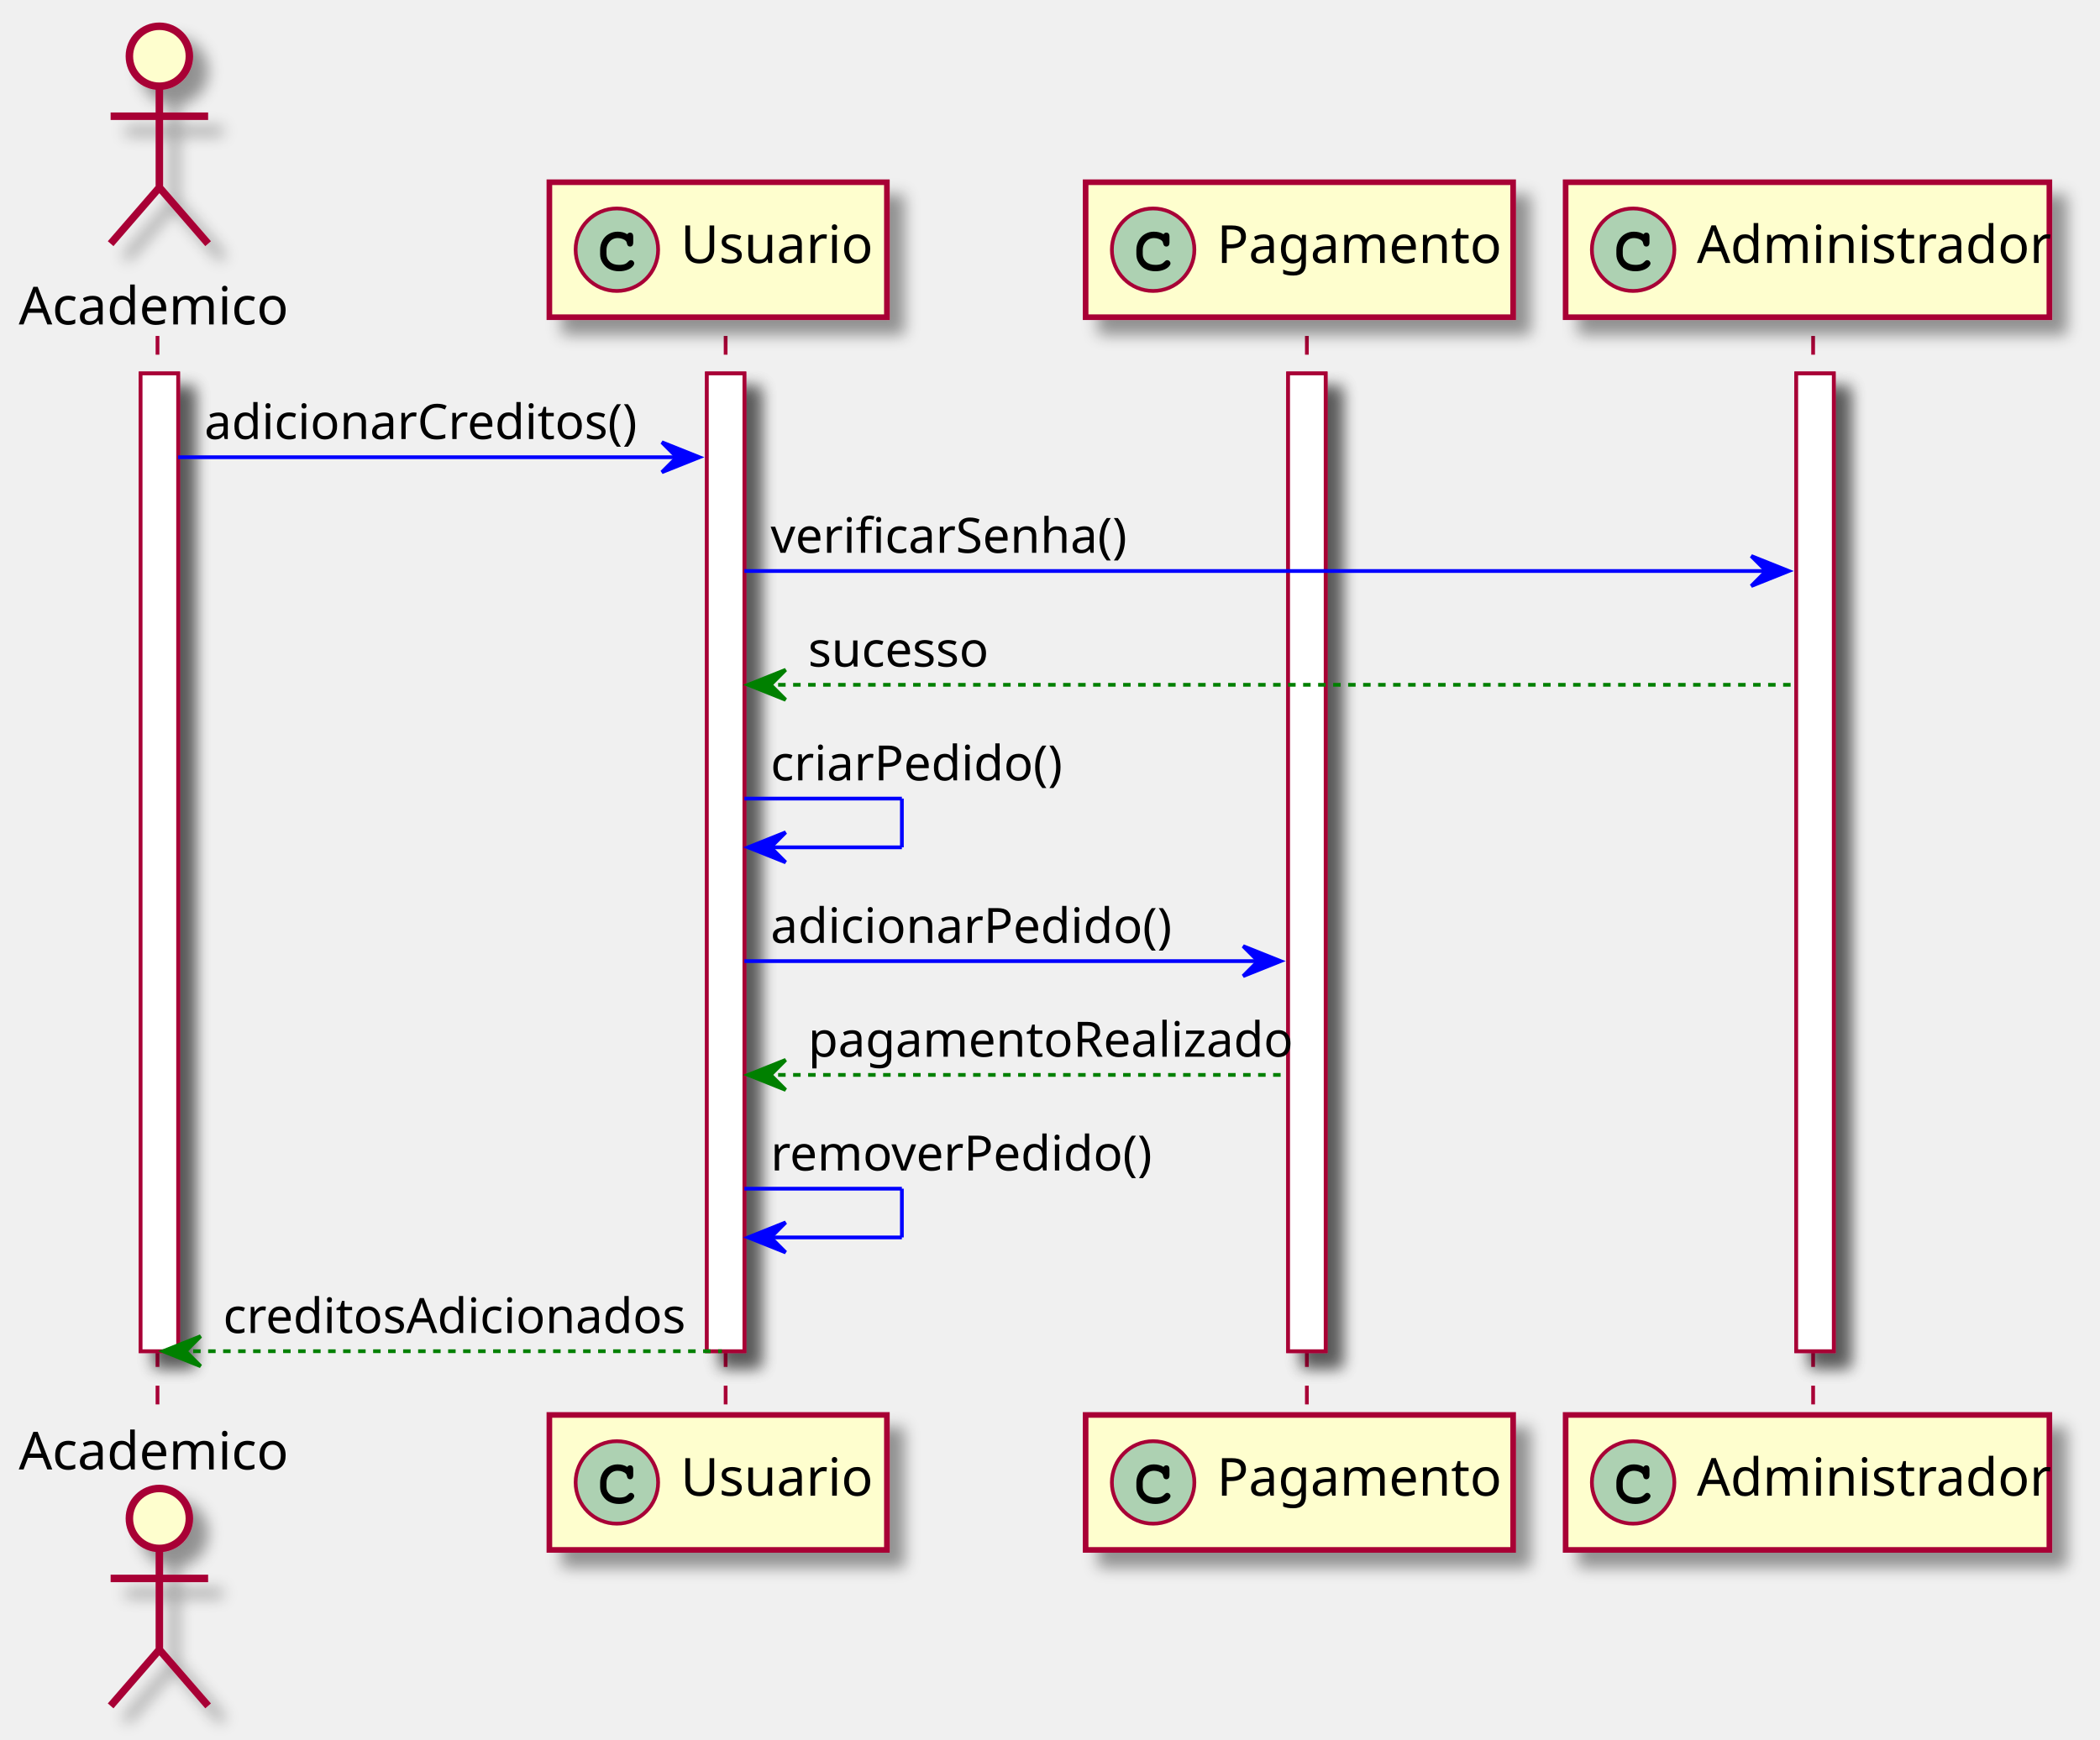
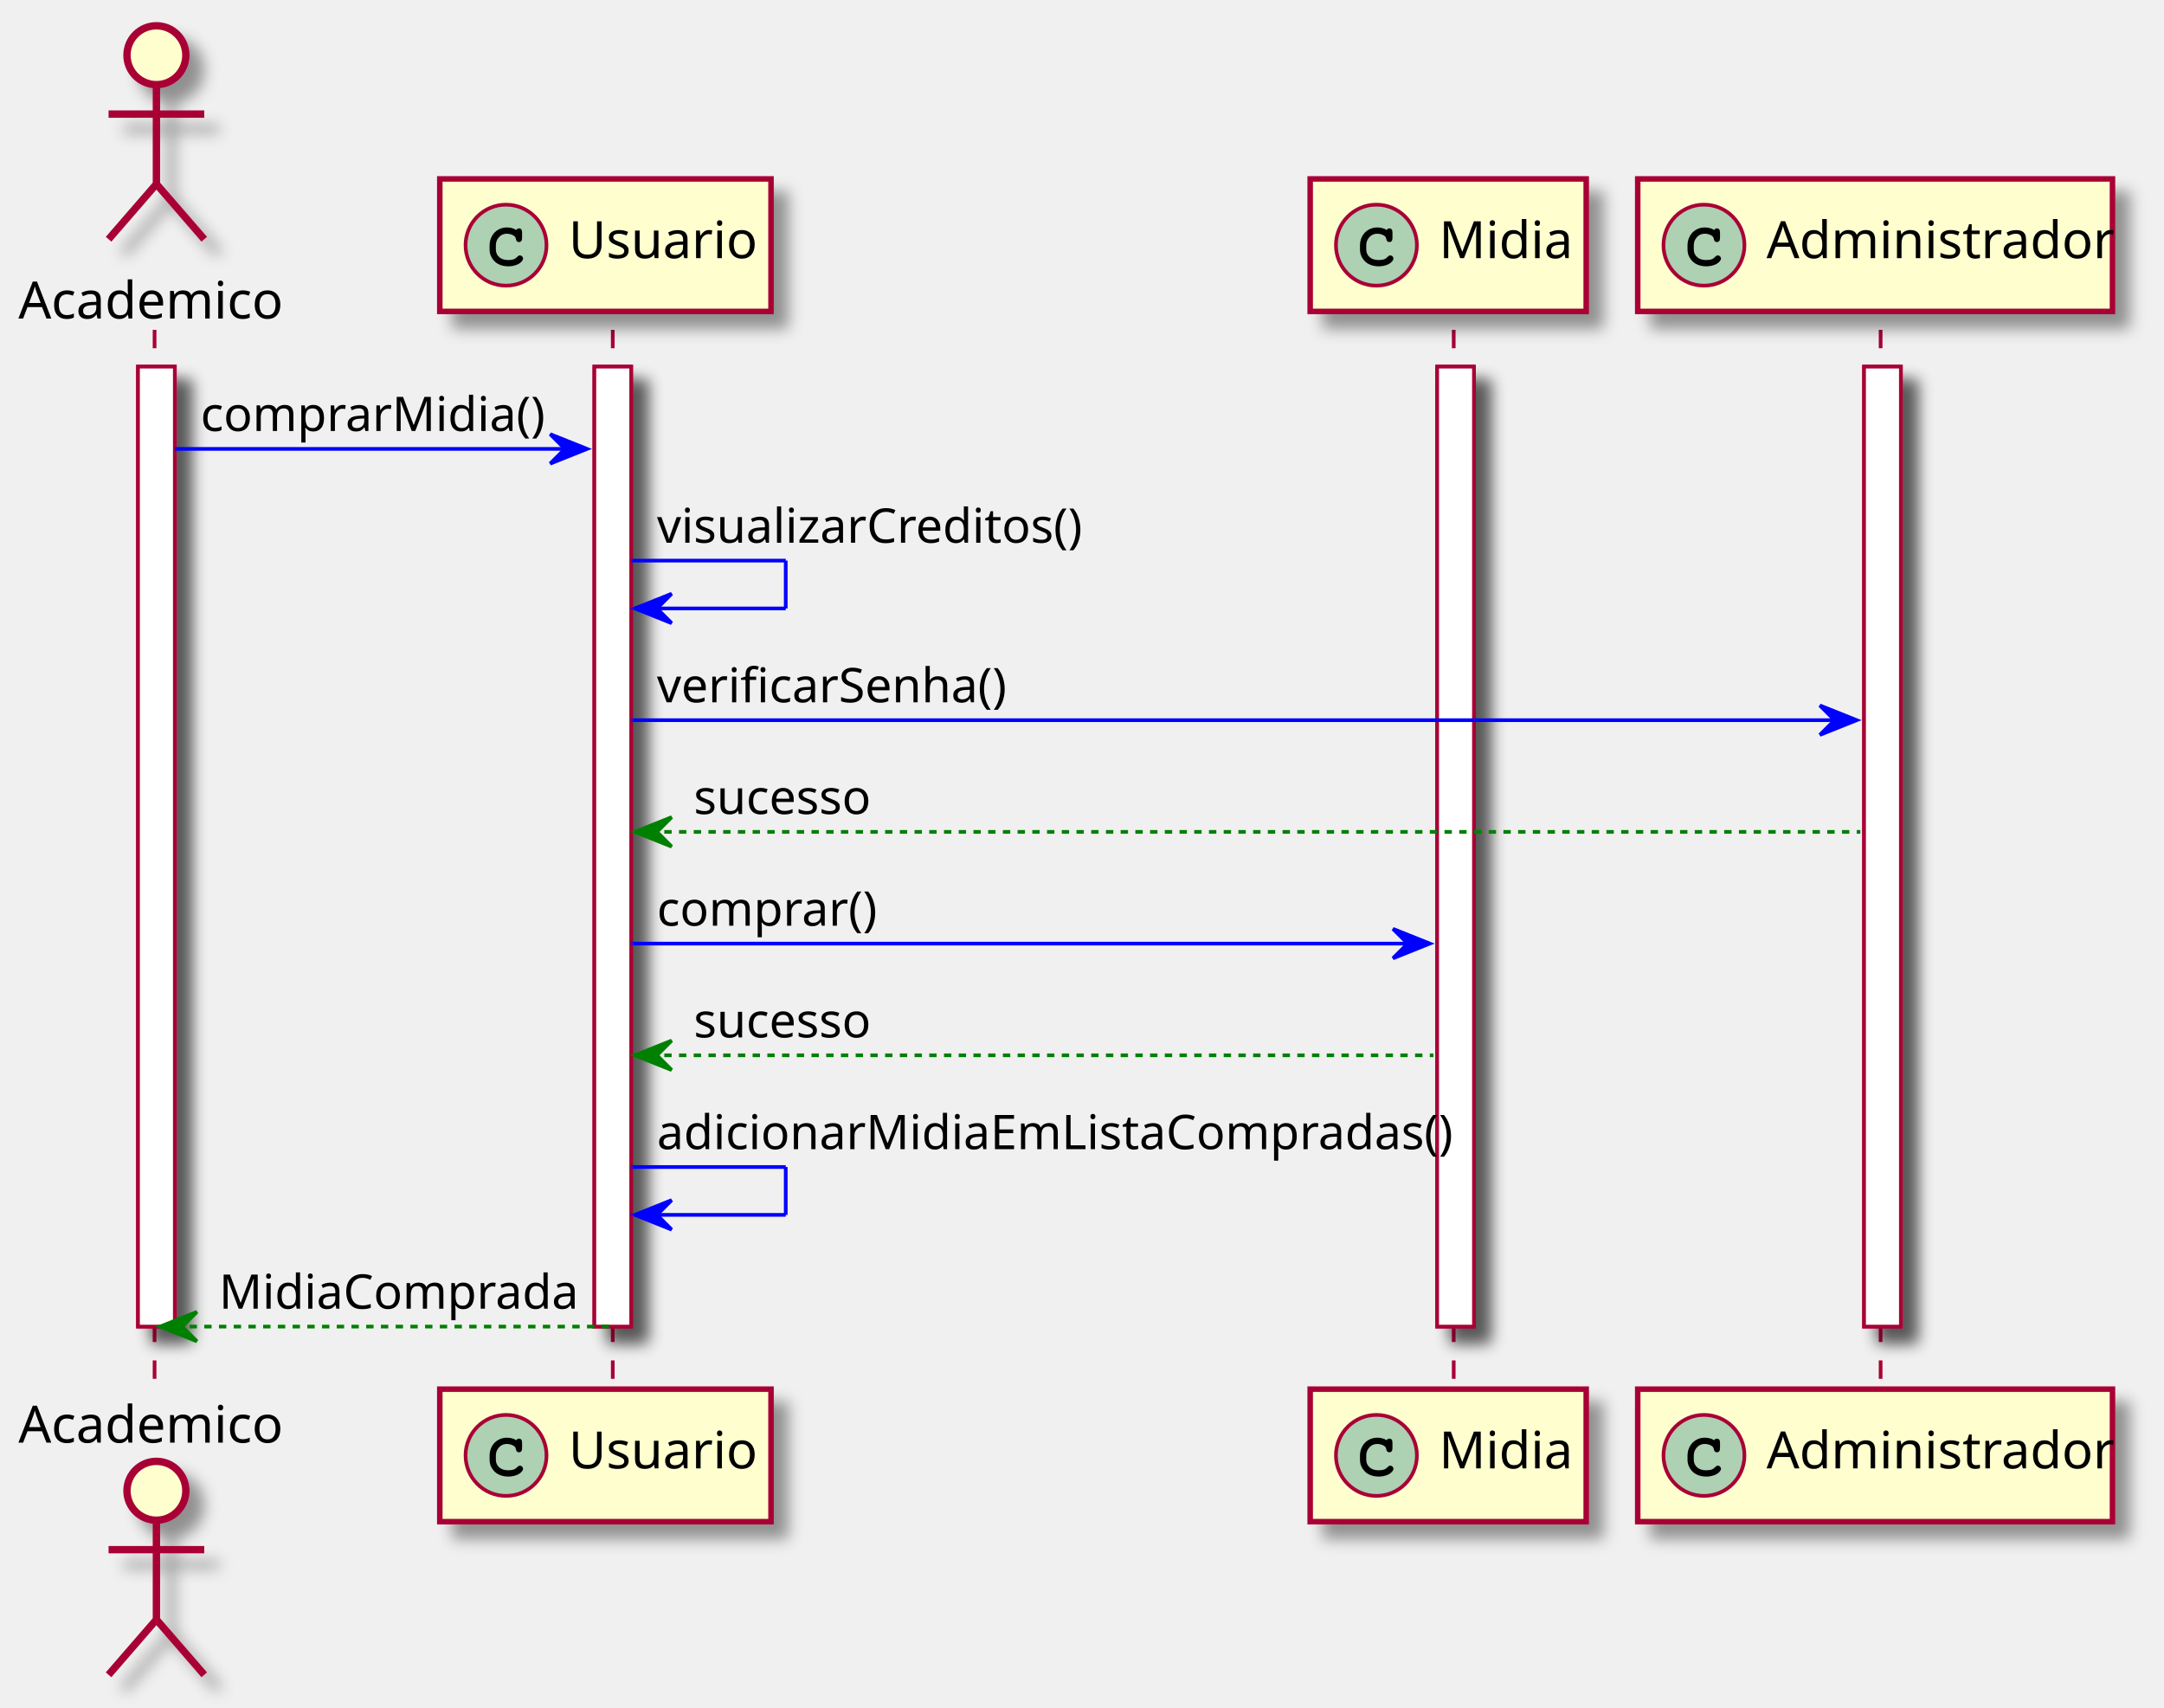
- <svg xmlns="http://www.w3.org/2000/svg" contentScriptType="application/ecmascript" contentStyleType="text/css" height="464px" preserveAspectRatio="none" style="width:560px;height:464px;" version="1.1" viewBox="0 0 560 464" width="560px" zoomAndPan="magnify">
+ <svg xmlns="http://www.w3.org/2000/svg" contentScriptType="application/ecmascript" contentStyleType="text/css" height="464px" preserveAspectRatio="none" style="width:588px;height:464px;background:#FFFFFF;" version="1.1" viewBox="0 0 588 464" width="588px" zoomAndPan="magnify">
  <defs>
-     <filter height="300%" id="f17tp9c75vj109" width="300%" x="-1" y="-1">
+     <filter height="300%" id="fkynkh4njx7as" width="300%" x="-1" y="-1">
      <feGaussianBlur result="blurOut" stdDeviation="2.0" />
      <feColorMatrix in="blurOut" result="blurOut2" type="matrix" values="0 0 0 0 0 0 0 0 0 0 0 0 0 0 0 0 0 0 .4 0" />
      <feOffset dx="4.0" dy="4.0" in="blurOut2" result="blurOut3" />
      <feBlend in="SourceGraphic" in2="blurOut3" mode="normal" />
    </filter>
  </defs>
  <g>
-     <rect fill="#FFFFFF" filter="url(#f17tp9c75vj109)" height="260.812" style="stroke:#A80036;stroke-width:1.0;" width="10" x="37.5" y="99.609" />
-     <rect fill="#FFFFFF" filter="url(#f17tp9c75vj109)" height="260.812" style="stroke:#A80036;stroke-width:1.0;" width="10" x="188.5" y="99.609" />
-     <rect fill="#FFFFFF" filter="url(#f17tp9c75vj109)" height="260.812" style="stroke:#A80036;stroke-width:1.0;" width="10" x="343.5" y="99.609" />
-     <rect fill="#FFFFFF" filter="url(#f17tp9c75vj109)" height="260.812" style="stroke:#A80036;stroke-width:1.0;" width="10" x="479" y="99.609" />
+     <rect fill="#FFFFFF" filter="url(#fkynkh4njx7as)" height="260.812" style="stroke:#A80036;stroke-width:1.0;" width="10" x="37.5" y="99.609" />
+     <rect fill="#FFFFFF" filter="url(#fkynkh4njx7as)" height="260.812" style="stroke:#A80036;stroke-width:1.0;" width="10" x="161.5" y="99.609" />
+     <rect fill="#FFFFFF" filter="url(#fkynkh4njx7as)" height="260.812" style="stroke:#A80036;stroke-width:1.0;" width="10" x="390.5" y="99.609" />
+     <rect fill="#FFFFFF" filter="url(#fkynkh4njx7as)" height="260.812" style="stroke:#A80036;stroke-width:1.0;" width="10" x="506.5" y="99.609" />
    <line style="stroke:#A80036;stroke-width:1.0;stroke-dasharray:5.0,5.0;" x1="42" x2="42" y1="89.609" y2="378.422" />
-     <line style="stroke:#A80036;stroke-width:1.0;stroke-dasharray:5.0,5.0;" x1="193.5" x2="193.5" y1="89.609" y2="378.422" />
-     <line style="stroke:#A80036;stroke-width:1.0;stroke-dasharray:5.0,5.0;" x1="348.5" x2="348.5" y1="89.609" y2="378.422" />
-     <line style="stroke:#A80036;stroke-width:1.0;stroke-dasharray:5.0,5.0;" x1="483.5" x2="483.5" y1="89.609" y2="378.422" />
+     <line style="stroke:#A80036;stroke-width:1.0;stroke-dasharray:5.0,5.0;" x1="166.5" x2="166.5" y1="89.609" y2="378.422" />
+     <line style="stroke:#A80036;stroke-width:1.0;stroke-dasharray:5.0,5.0;" x1="395" x2="395" y1="89.609" y2="378.422" />
+     <line style="stroke:#A80036;stroke-width:1.0;stroke-dasharray:5.0,5.0;" x1="511" x2="511" y1="89.609" y2="378.422" />
    <text fill="#000000" font-family="sans-serif" font-size="14" lengthAdjust="spacing" textLength="69" x="5" y="86.533">Academico</text>
-     <ellipse cx="42.5" cy="15" fill="#FEFECE" filter="url(#f17tp9c75vj109)" rx="8" ry="8" style="stroke:#A80036;stroke-width:2.0;" />
-     <path d="M42.5,23 L42.5,50 M29.5,31 L55.5,31 M42.5,50 L29.5,65 M42.5,50 L55.5,65 " fill="none" filter="url(#f17tp9c75vj109)" style="stroke:#A80036;stroke-width:2.0;" />
+     <ellipse cx="42.5" cy="15" fill="#FEFECE" filter="url(#fkynkh4njx7as)" rx="8" ry="8" style="stroke:#A80036;stroke-width:2.0;" />
+     <path d="M42.5,23 L42.5,50 M29.5,31 L55.5,31 M42.5,50 L29.5,65 M42.5,50 L55.5,65 " fill="none" filter="url(#fkynkh4njx7as)" style="stroke:#A80036;stroke-width:2.0;" />
    <text fill="#000000" font-family="sans-serif" font-size="14" lengthAdjust="spacing" textLength="69" x="5" y="391.955">Academico</text>
-     <ellipse cx="42.5" cy="405.031" fill="#FEFECE" filter="url(#f17tp9c75vj109)" rx="8" ry="8" style="stroke:#A80036;stroke-width:2.0;" />
-     <path d="M42.5,413.031 L42.5,440.031 M29.5,421.031 L55.5,421.031 M42.5,440.031 L29.5,455.031 M42.5,440.031 L55.5,455.031 " fill="none" filter="url(#f17tp9c75vj109)" style="stroke:#A80036;stroke-width:2.0;" />
-     <rect fill="#FEFECE" filter="url(#f17tp9c75vj109)" height="36" style="stroke:#A80036;stroke-width:1.5;" width="90" x="146.5" y="48.609" />
-     <ellipse cx="164.5" cy="66.609" fill="#ADD1B2" rx="11" ry="11" style="stroke:#A80036;stroke-width:1.0;" />
-     <path d="M167.266,62.484 Q167.422,62.266 167.609,62.156 Q167.797,62.047 168.016,62.047 Q168.391,62.047 168.625,62.305 Q168.859,62.562 168.859,63.172 L168.859,64.625 Q168.859,65.234 168.625,65.5 Q168.391,65.766 168.016,65.766 Q167.672,65.766 167.469,65.562 Q167.266,65.375 167.156,64.859 Q167.109,64.5 166.922,64.312 Q166.594,63.938 165.984,63.719 Q165.375,63.5 164.75,63.5 Q163.984,63.5 163.352,63.828 Q162.719,64.156 162.227,64.906 Q161.734,65.656 161.734,66.688 L161.734,67.781 Q161.734,69.016 162.625,69.836 Q163.516,70.656 165.109,70.656 Q166.047,70.656 166.703,70.406 Q167.094,70.25 167.516,69.812 Q167.781,69.547 167.93,69.469 Q168.078,69.391 168.281,69.391 Q168.609,69.391 168.867,69.648 Q169.125,69.906 169.125,70.25 Q169.125,70.594 168.781,71 Q168.281,71.578 167.484,71.906 Q166.406,72.359 165.109,72.359 Q163.594,72.359 162.391,71.734 Q161.406,71.234 160.719,70.164 Q160.031,69.094 160.031,67.812 L160.031,66.656 Q160.031,65.328 160.648,64.18 Q161.266,63.031 162.359,62.414 Q163.453,61.797 164.688,61.797 Q165.422,61.797 166.07,61.961 Q166.719,62.125 167.266,62.484 Z " fill="#000000" />
-     <text fill="#000000" font-family="sans-serif" font-size="14" lengthAdjust="spacing" textLength="48" x="181.5" y="70.143">Usuario</text>
-     <rect fill="#FEFECE" filter="url(#f17tp9c75vj109)" height="36" style="stroke:#A80036;stroke-width:1.5;" width="90" x="146.5" y="377.422" />
-     <ellipse cx="164.5" cy="395.422" fill="#ADD1B2" rx="11" ry="11" style="stroke:#A80036;stroke-width:1.0;" />
-     <path d="M167.266,391.297 Q167.422,391.078 167.609,390.969 Q167.797,390.859 168.016,390.859 Q168.391,390.859 168.625,391.117 Q168.859,391.375 168.859,391.984 L168.859,393.438 Q168.859,394.047 168.625,394.312 Q168.391,394.578 168.016,394.578 Q167.672,394.578 167.469,394.375 Q167.266,394.188 167.156,393.672 Q167.109,393.312 166.922,393.125 Q166.594,392.75 165.984,392.531 Q165.375,392.312 164.75,392.312 Q163.984,392.312 163.352,392.641 Q162.719,392.969 162.227,393.719 Q161.734,394.469 161.734,395.5 L161.734,396.594 Q161.734,397.828 162.625,398.648 Q163.516,399.469 165.109,399.469 Q166.047,399.469 166.703,399.219 Q167.094,399.062 167.516,398.625 Q167.781,398.359 167.93,398.281 Q168.078,398.203 168.281,398.203 Q168.609,398.203 168.867,398.461 Q169.125,398.719 169.125,399.062 Q169.125,399.406 168.781,399.812 Q168.281,400.391 167.484,400.719 Q166.406,401.172 165.109,401.172 Q163.594,401.172 162.391,400.547 Q161.406,400.047 160.719,398.977 Q160.031,397.906 160.031,396.625 L160.031,395.469 Q160.031,394.141 160.648,392.992 Q161.266,391.844 162.359,391.227 Q163.453,390.609 164.688,390.609 Q165.422,390.609 166.07,390.773 Q166.719,390.938 167.266,391.297 Z " fill="#000000" />
-     <text fill="#000000" font-family="sans-serif" font-size="14" lengthAdjust="spacing" textLength="48" x="181.5" y="398.955">Usuario</text>
-     <rect fill="#FEFECE" filter="url(#f17tp9c75vj109)" height="36" style="stroke:#A80036;stroke-width:1.5;" width="114" x="289.5" y="48.609" />
-     <ellipse cx="307.5" cy="66.609" fill="#ADD1B2" rx="11" ry="11" style="stroke:#A80036;stroke-width:1.0;" />
-     <path d="M310.266,62.484 Q310.422,62.266 310.609,62.156 Q310.797,62.047 311.016,62.047 Q311.391,62.047 311.625,62.305 Q311.859,62.562 311.859,63.172 L311.859,64.625 Q311.859,65.234 311.625,65.5 Q311.391,65.766 311.016,65.766 Q310.672,65.766 310.469,65.562 Q310.266,65.375 310.156,64.859 Q310.109,64.5 309.922,64.312 Q309.594,63.938 308.984,63.719 Q308.375,63.5 307.75,63.5 Q306.984,63.5 306.352,63.828 Q305.719,64.156 305.227,64.906 Q304.734,65.656 304.734,66.688 L304.734,67.781 Q304.734,69.016 305.625,69.836 Q306.516,70.656 308.109,70.656 Q309.047,70.656 309.703,70.406 Q310.094,70.25 310.516,69.812 Q310.781,69.547 310.93,69.469 Q311.078,69.391 311.281,69.391 Q311.609,69.391 311.867,69.648 Q312.125,69.906 312.125,70.25 Q312.125,70.594 311.781,71 Q311.281,71.578 310.484,71.906 Q309.406,72.359 308.109,72.359 Q306.594,72.359 305.391,71.734 Q304.406,71.234 303.719,70.164 Q303.031,69.094 303.031,67.812 L303.031,66.656 Q303.031,65.328 303.648,64.18 Q304.266,63.031 305.359,62.414 Q306.453,61.797 307.688,61.797 Q308.422,61.797 309.07,61.961 Q309.719,62.125 310.266,62.484 Z " fill="#000000" />
-     <text fill="#000000" font-family="sans-serif" font-size="14" lengthAdjust="spacing" textLength="72" x="324.5" y="70.143">Pagamento</text>
-     <rect fill="#FEFECE" filter="url(#f17tp9c75vj109)" height="36" style="stroke:#A80036;stroke-width:1.5;" width="114" x="289.5" y="377.422" />
-     <ellipse cx="307.5" cy="395.422" fill="#ADD1B2" rx="11" ry="11" style="stroke:#A80036;stroke-width:1.0;" />
-     <path d="M310.266,391.297 Q310.422,391.078 310.609,390.969 Q310.797,390.859 311.016,390.859 Q311.391,390.859 311.625,391.117 Q311.859,391.375 311.859,391.984 L311.859,393.438 Q311.859,394.047 311.625,394.312 Q311.391,394.578 311.016,394.578 Q310.672,394.578 310.469,394.375 Q310.266,394.188 310.156,393.672 Q310.109,393.312 309.922,393.125 Q309.594,392.75 308.984,392.531 Q308.375,392.312 307.75,392.312 Q306.984,392.312 306.352,392.641 Q305.719,392.969 305.227,393.719 Q304.734,394.469 304.734,395.5 L304.734,396.594 Q304.734,397.828 305.625,398.648 Q306.516,399.469 308.109,399.469 Q309.047,399.469 309.703,399.219 Q310.094,399.062 310.516,398.625 Q310.781,398.359 310.93,398.281 Q311.078,398.203 311.281,398.203 Q311.609,398.203 311.867,398.461 Q312.125,398.719 312.125,399.062 Q312.125,399.406 311.781,399.812 Q311.281,400.391 310.484,400.719 Q309.406,401.172 308.109,401.172 Q306.594,401.172 305.391,400.547 Q304.406,400.047 303.719,398.977 Q303.031,397.906 303.031,396.625 L303.031,395.469 Q303.031,394.141 303.648,392.992 Q304.266,391.844 305.359,391.227 Q306.453,390.609 307.688,390.609 Q308.422,390.609 309.07,390.773 Q309.719,390.938 310.266,391.297 Z " fill="#000000" />
-     <text fill="#000000" font-family="sans-serif" font-size="14" lengthAdjust="spacing" textLength="72" x="324.5" y="398.955">Pagamento</text>
-     <rect fill="#FEFECE" filter="url(#f17tp9c75vj109)" height="36" style="stroke:#A80036;stroke-width:1.5;" width="129" x="417.5" y="48.609" />
-     <ellipse cx="435.5" cy="66.609" fill="#ADD1B2" rx="11" ry="11" style="stroke:#A80036;stroke-width:1.0;" />
-     <path d="M438.266,62.484 Q438.422,62.266 438.609,62.156 Q438.797,62.047 439.016,62.047 Q439.391,62.047 439.625,62.305 Q439.859,62.562 439.859,63.172 L439.859,64.625 Q439.859,65.234 439.625,65.5 Q439.391,65.766 439.016,65.766 Q438.672,65.766 438.469,65.562 Q438.266,65.375 438.156,64.859 Q438.109,64.5 437.922,64.312 Q437.594,63.938 436.984,63.719 Q436.375,63.5 435.75,63.5 Q434.984,63.5 434.352,63.828 Q433.719,64.156 433.227,64.906 Q432.734,65.656 432.734,66.688 L432.734,67.781 Q432.734,69.016 433.625,69.836 Q434.516,70.656 436.109,70.656 Q437.047,70.656 437.703,70.406 Q438.094,70.25 438.516,69.812 Q438.781,69.547 438.93,69.469 Q439.078,69.391 439.281,69.391 Q439.609,69.391 439.867,69.648 Q440.125,69.906 440.125,70.25 Q440.125,70.594 439.781,71 Q439.281,71.578 438.484,71.906 Q437.406,72.359 436.109,72.359 Q434.594,72.359 433.391,71.734 Q432.406,71.234 431.719,70.164 Q431.031,69.094 431.031,67.812 L431.031,66.656 Q431.031,65.328 431.648,64.18 Q432.266,63.031 433.359,62.414 Q434.453,61.797 435.688,61.797 Q436.422,61.797 437.07,61.961 Q437.719,62.125 438.266,62.484 Z " fill="#000000" />
-     <text fill="#000000" font-family="sans-serif" font-size="14" lengthAdjust="spacing" textLength="87" x="452.5" y="70.143">Administrador</text>
-     <rect fill="#FEFECE" filter="url(#f17tp9c75vj109)" height="36" style="stroke:#A80036;stroke-width:1.5;" width="129" x="417.5" y="377.422" />
-     <ellipse cx="435.5" cy="395.422" fill="#ADD1B2" rx="11" ry="11" style="stroke:#A80036;stroke-width:1.0;" />
-     <path d="M438.266,391.297 Q438.422,391.078 438.609,390.969 Q438.797,390.859 439.016,390.859 Q439.391,390.859 439.625,391.117 Q439.859,391.375 439.859,391.984 L439.859,393.438 Q439.859,394.047 439.625,394.312 Q439.391,394.578 439.016,394.578 Q438.672,394.578 438.469,394.375 Q438.266,394.188 438.156,393.672 Q438.109,393.312 437.922,393.125 Q437.594,392.75 436.984,392.531 Q436.375,392.312 435.75,392.312 Q434.984,392.312 434.352,392.641 Q433.719,392.969 433.227,393.719 Q432.734,394.469 432.734,395.5 L432.734,396.594 Q432.734,397.828 433.625,398.648 Q434.516,399.469 436.109,399.469 Q437.047,399.469 437.703,399.219 Q438.094,399.062 438.516,398.625 Q438.781,398.359 438.93,398.281 Q439.078,398.203 439.281,398.203 Q439.609,398.203 439.867,398.461 Q440.125,398.719 440.125,399.062 Q440.125,399.406 439.781,399.812 Q439.281,400.391 438.484,400.719 Q437.406,401.172 436.109,401.172 Q434.594,401.172 433.391,400.547 Q432.406,400.047 431.719,398.977 Q431.031,397.906 431.031,396.625 L431.031,395.469 Q431.031,394.141 431.648,392.992 Q432.266,391.844 433.359,391.227 Q434.453,390.609 435.688,390.609 Q436.422,390.609 437.07,390.773 Q437.719,390.938 438.266,391.297 Z " fill="#000000" />
-     <text fill="#000000" font-family="sans-serif" font-size="14" lengthAdjust="spacing" textLength="87" x="452.5" y="398.955">Administrador</text>
-     <rect fill="#FFFFFF" filter="url(#f17tp9c75vj109)" height="260.812" style="stroke:#A80036;stroke-width:1.0;" width="10" x="37.5" y="99.609" />
-     <rect fill="#FFFFFF" filter="url(#f17tp9c75vj109)" height="260.812" style="stroke:#A80036;stroke-width:1.0;" width="10" x="188.5" y="99.609" />
-     <rect fill="#FFFFFF" filter="url(#f17tp9c75vj109)" height="260.812" style="stroke:#A80036;stroke-width:1.0;" width="10" x="343.5" y="99.609" />
-     <rect fill="#FFFFFF" filter="url(#f17tp9c75vj109)" height="260.812" style="stroke:#A80036;stroke-width:1.0;" width="10" x="479" y="99.609" />
-     <polygon fill="#0000FF" points="176.5,117.961,186.5,121.961,176.5,125.961,180.5,121.961" style="stroke:#0000FF;stroke-width:1.0;" />
-     <line style="stroke:#0000FF;stroke-width:1.0;" x1="47.5" x2="182.5" y1="121.961" y2="121.961" />
-     <text fill="#000000" font-family="sans-serif" font-size="13" lengthAdjust="spacing" textLength="108" x="54.5" y="117.105">adicionarCreditos()</text>
-     <polygon fill="#0000FF" points="467,148.312,477,152.312,467,156.312,471,152.312" style="stroke:#0000FF;stroke-width:1.0;" />
-     <line style="stroke:#0000FF;stroke-width:1.0;" x1="198.5" x2="473" y1="152.312" y2="152.312" />
-     <text fill="#000000" font-family="sans-serif" font-size="13" lengthAdjust="spacing" textLength="88" x="205.5" y="147.456">verificarSenha()</text>
-     <polygon fill="#008000" points="209.5,178.664,199.5,182.664,209.5,186.664,205.5,182.664" style="stroke:#008000;stroke-width:1.0;" />
-     <line style="stroke:#008000;stroke-width:1.0;stroke-dasharray:2.0,2.0;" x1="203.5" x2="478" y1="182.664" y2="182.664" />
-     <text fill="#000000" font-family="sans-serif" font-size="13" lengthAdjust="spacing" textLength="49" x="215.5" y="177.808">sucesso</text>
-     <line style="stroke:#0000FF;stroke-width:1.0;" x1="198.5" x2="240.5" y1="213.016" y2="213.016" />
-     <line style="stroke:#0000FF;stroke-width:1.0;" x1="240.5" x2="240.5" y1="213.016" y2="226.016" />
-     <line style="stroke:#0000FF;stroke-width:1.0;" x1="199.5" x2="240.5" y1="226.016" y2="226.016" />
-     <polygon fill="#0000FF" points="209.5,222.016,199.5,226.016,209.5,230.016,205.5,226.016" style="stroke:#0000FF;stroke-width:1.0;" />
-     <text fill="#000000" font-family="sans-serif" font-size="13" lengthAdjust="spacing" textLength="73" x="205.5" y="208.159">criarPedido()</text>
-     <polygon fill="#0000FF" points="331.5,252.367,341.5,256.367,331.5,260.367,335.5,256.367" style="stroke:#0000FF;stroke-width:1.0;" />
-     <line style="stroke:#0000FF;stroke-width:1.0;" x1="198.5" x2="337.5" y1="256.367" y2="256.367" />
-     <text fill="#000000" font-family="sans-serif" font-size="13" lengthAdjust="spacing" textLength="100" x="205.5" y="251.511">adicionarPedido()</text>
-     <polygon fill="#008000" points="209.5,282.719,199.5,286.719,209.5,290.719,205.5,286.719" style="stroke:#008000;stroke-width:1.0;" />
-     <line style="stroke:#008000;stroke-width:1.0;stroke-dasharray:2.0,2.0;" x1="203.5" x2="342.5" y1="286.719" y2="286.719" />
-     <text fill="#000000" font-family="sans-serif" font-size="13" lengthAdjust="spacing" textLength="121" x="215.5" y="281.862">pagamentoRealizado</text>
-     <line style="stroke:#0000FF;stroke-width:1.0;" x1="198.5" x2="240.5" y1="317.07" y2="317.07" />
-     <line style="stroke:#0000FF;stroke-width:1.0;" x1="240.5" x2="240.5" y1="317.07" y2="330.07" />
-     <line style="stroke:#0000FF;stroke-width:1.0;" x1="199.5" x2="240.5" y1="330.07" y2="330.07" />
-     <polygon fill="#0000FF" points="209.5,326.07,199.5,330.07,209.5,334.07,205.5,330.07" style="stroke:#0000FF;stroke-width:1.0;" />
-     <text fill="#000000" font-family="sans-serif" font-size="13" lengthAdjust="spacing" textLength="93" x="205.5" y="312.214">removerPedido()</text>
+     <ellipse cx="42.5" cy="405.031" fill="#FEFECE" filter="url(#fkynkh4njx7as)" rx="8" ry="8" style="stroke:#A80036;stroke-width:2.0;" />
+     <path d="M42.5,413.031 L42.5,440.031 M29.5,421.031 L55.5,421.031 M42.5,440.031 L29.5,455.031 M42.5,440.031 L55.5,455.031 " fill="none" filter="url(#fkynkh4njx7as)" style="stroke:#A80036;stroke-width:2.0;" />
+     <rect fill="#FEFECE" filter="url(#fkynkh4njx7as)" height="36" style="stroke:#A80036;stroke-width:1.5;" width="90" x="119.5" y="48.609" />
+     <ellipse cx="137.5" cy="66.609" fill="#ADD1B2" rx="11" ry="11" style="stroke:#A80036;stroke-width:1.0;" />
+     <path d="M140.266,62.484 Q140.422,62.266 140.609,62.156 Q140.797,62.047 141.016,62.047 Q141.391,62.047 141.625,62.305 Q141.859,62.562 141.859,63.172 L141.859,64.625 Q141.859,65.234 141.625,65.5 Q141.391,65.766 141.016,65.766 Q140.672,65.766 140.469,65.562 Q140.266,65.375 140.156,64.859 Q140.109,64.5 139.922,64.312 Q139.594,63.938 138.984,63.719 Q138.375,63.5 137.75,63.5 Q136.984,63.5 136.352,63.828 Q135.719,64.156 135.227,64.906 Q134.734,65.656 134.734,66.688 L134.734,67.781 Q134.734,69.016 135.625,69.836 Q136.516,70.656 138.109,70.656 Q139.047,70.656 139.703,70.406 Q140.094,70.25 140.516,69.812 Q140.781,69.547 140.93,69.469 Q141.078,69.391 141.281,69.391 Q141.609,69.391 141.867,69.648 Q142.125,69.906 142.125,70.25 Q142.125,70.594 141.781,71 Q141.281,71.578 140.484,71.906 Q139.406,72.359 138.109,72.359 Q136.594,72.359 135.391,71.734 Q134.406,71.234 133.719,70.164 Q133.031,69.094 133.031,67.812 L133.031,66.656 Q133.031,65.328 133.648,64.18 Q134.266,63.031 135.359,62.414 Q136.453,61.797 137.688,61.797 Q138.422,61.797 139.07,61.961 Q139.719,62.125 140.266,62.484 Z " fill="#000000" />
+     <text fill="#000000" font-family="sans-serif" font-size="14" lengthAdjust="spacing" textLength="48" x="154.5" y="70.143">Usuario</text>
+     <rect fill="#FEFECE" filter="url(#fkynkh4njx7as)" height="36" style="stroke:#A80036;stroke-width:1.5;" width="90" x="119.5" y="377.422" />
+     <ellipse cx="137.5" cy="395.422" fill="#ADD1B2" rx="11" ry="11" style="stroke:#A80036;stroke-width:1.0;" />
+     <path d="M140.266,391.297 Q140.422,391.078 140.609,390.969 Q140.797,390.859 141.016,390.859 Q141.391,390.859 141.625,391.117 Q141.859,391.375 141.859,391.984 L141.859,393.438 Q141.859,394.047 141.625,394.312 Q141.391,394.578 141.016,394.578 Q140.672,394.578 140.469,394.375 Q140.266,394.188 140.156,393.672 Q140.109,393.312 139.922,393.125 Q139.594,392.75 138.984,392.531 Q138.375,392.312 137.75,392.312 Q136.984,392.312 136.352,392.641 Q135.719,392.969 135.227,393.719 Q134.734,394.469 134.734,395.5 L134.734,396.594 Q134.734,397.828 135.625,398.648 Q136.516,399.469 138.109,399.469 Q139.047,399.469 139.703,399.219 Q140.094,399.062 140.516,398.625 Q140.781,398.359 140.93,398.281 Q141.078,398.203 141.281,398.203 Q141.609,398.203 141.867,398.461 Q142.125,398.719 142.125,399.062 Q142.125,399.406 141.781,399.812 Q141.281,400.391 140.484,400.719 Q139.406,401.172 138.109,401.172 Q136.594,401.172 135.391,400.547 Q134.406,400.047 133.719,398.977 Q133.031,397.906 133.031,396.625 L133.031,395.469 Q133.031,394.141 133.648,392.992 Q134.266,391.844 135.359,391.227 Q136.453,390.609 137.688,390.609 Q138.422,390.609 139.07,390.773 Q139.719,390.938 140.266,391.297 Z " fill="#000000" />
+     <text fill="#000000" font-family="sans-serif" font-size="14" lengthAdjust="spacing" textLength="48" x="154.5" y="398.955">Usuario</text>
+     <rect fill="#FEFECE" filter="url(#fkynkh4njx7as)" height="36" style="stroke:#A80036;stroke-width:1.5;" width="75" x="356" y="48.609" />
+     <ellipse cx="374" cy="66.609" fill="#ADD1B2" rx="11" ry="11" style="stroke:#A80036;stroke-width:1.0;" />
+     <path d="M376.766,62.484 Q376.922,62.266 377.109,62.156 Q377.297,62.047 377.516,62.047 Q377.891,62.047 378.125,62.305 Q378.359,62.562 378.359,63.172 L378.359,64.625 Q378.359,65.234 378.125,65.5 Q377.891,65.766 377.516,65.766 Q377.172,65.766 376.969,65.562 Q376.766,65.375 376.656,64.859 Q376.609,64.5 376.422,64.312 Q376.094,63.938 375.484,63.719 Q374.875,63.5 374.25,63.5 Q373.484,63.5 372.852,63.828 Q372.219,64.156 371.727,64.906 Q371.234,65.656 371.234,66.688 L371.234,67.781 Q371.234,69.016 372.125,69.836 Q373.016,70.656 374.609,70.656 Q375.547,70.656 376.203,70.406 Q376.594,70.25 377.016,69.812 Q377.281,69.547 377.43,69.469 Q377.578,69.391 377.781,69.391 Q378.109,69.391 378.367,69.648 Q378.625,69.906 378.625,70.25 Q378.625,70.594 378.281,71 Q377.781,71.578 376.984,71.906 Q375.906,72.359 374.609,72.359 Q373.094,72.359 371.891,71.734 Q370.906,71.234 370.219,70.164 Q369.531,69.094 369.531,67.812 L369.531,66.656 Q369.531,65.328 370.148,64.18 Q370.766,63.031 371.859,62.414 Q372.953,61.797 374.188,61.797 Q374.922,61.797 375.57,61.961 Q376.219,62.125 376.766,62.484 Z " fill="#000000" />
+     <text fill="#000000" font-family="sans-serif" font-size="14" lengthAdjust="spacing" textLength="33" x="391" y="70.143">Midia</text>
+     <rect fill="#FEFECE" filter="url(#fkynkh4njx7as)" height="36" style="stroke:#A80036;stroke-width:1.5;" width="75" x="356" y="377.422" />
+     <ellipse cx="374" cy="395.422" fill="#ADD1B2" rx="11" ry="11" style="stroke:#A80036;stroke-width:1.0;" />
+     <path d="M376.766,391.297 Q376.922,391.078 377.109,390.969 Q377.297,390.859 377.516,390.859 Q377.891,390.859 378.125,391.117 Q378.359,391.375 378.359,391.984 L378.359,393.438 Q378.359,394.047 378.125,394.312 Q377.891,394.578 377.516,394.578 Q377.172,394.578 376.969,394.375 Q376.766,394.188 376.656,393.672 Q376.609,393.312 376.422,393.125 Q376.094,392.75 375.484,392.531 Q374.875,392.312 374.25,392.312 Q373.484,392.312 372.852,392.641 Q372.219,392.969 371.727,393.719 Q371.234,394.469 371.234,395.5 L371.234,396.594 Q371.234,397.828 372.125,398.648 Q373.016,399.469 374.609,399.469 Q375.547,399.469 376.203,399.219 Q376.594,399.062 377.016,398.625 Q377.281,398.359 377.43,398.281 Q377.578,398.203 377.781,398.203 Q378.109,398.203 378.367,398.461 Q378.625,398.719 378.625,399.062 Q378.625,399.406 378.281,399.812 Q377.781,400.391 376.984,400.719 Q375.906,401.172 374.609,401.172 Q373.094,401.172 371.891,400.547 Q370.906,400.047 370.219,398.977 Q369.531,397.906 369.531,396.625 L369.531,395.469 Q369.531,394.141 370.148,392.992 Q370.766,391.844 371.859,391.227 Q372.953,390.609 374.188,390.609 Q374.922,390.609 375.57,390.773 Q376.219,390.938 376.766,391.297 Z " fill="#000000" />
+     <text fill="#000000" font-family="sans-serif" font-size="14" lengthAdjust="spacing" textLength="33" x="391" y="398.955">Midia</text>
+     <rect fill="#FEFECE" filter="url(#fkynkh4njx7as)" height="36" style="stroke:#A80036;stroke-width:1.5;" width="129" x="445" y="48.609" />
+     <ellipse cx="463" cy="66.609" fill="#ADD1B2" rx="11" ry="11" style="stroke:#A80036;stroke-width:1.0;" />
+     <path d="M465.766,62.484 Q465.922,62.266 466.109,62.156 Q466.297,62.047 466.516,62.047 Q466.891,62.047 467.125,62.305 Q467.359,62.562 467.359,63.172 L467.359,64.625 Q467.359,65.234 467.125,65.5 Q466.891,65.766 466.516,65.766 Q466.172,65.766 465.969,65.562 Q465.766,65.375 465.656,64.859 Q465.609,64.5 465.422,64.312 Q465.094,63.938 464.484,63.719 Q463.875,63.5 463.25,63.5 Q462.484,63.5 461.852,63.828 Q461.219,64.156 460.727,64.906 Q460.234,65.656 460.234,66.688 L460.234,67.781 Q460.234,69.016 461.125,69.836 Q462.016,70.656 463.609,70.656 Q464.547,70.656 465.203,70.406 Q465.594,70.25 466.016,69.812 Q466.281,69.547 466.43,69.469 Q466.578,69.391 466.781,69.391 Q467.109,69.391 467.367,69.648 Q467.625,69.906 467.625,70.25 Q467.625,70.594 467.281,71 Q466.781,71.578 465.984,71.906 Q464.906,72.359 463.609,72.359 Q462.094,72.359 460.891,71.734 Q459.906,71.234 459.219,70.164 Q458.531,69.094 458.531,67.812 L458.531,66.656 Q458.531,65.328 459.148,64.18 Q459.766,63.031 460.859,62.414 Q461.953,61.797 463.188,61.797 Q463.922,61.797 464.57,61.961 Q465.219,62.125 465.766,62.484 Z " fill="#000000" />
+     <text fill="#000000" font-family="sans-serif" font-size="14" lengthAdjust="spacing" textLength="87" x="480" y="70.143">Administrador</text>
+     <rect fill="#FEFECE" filter="url(#fkynkh4njx7as)" height="36" style="stroke:#A80036;stroke-width:1.5;" width="129" x="445" y="377.422" />
+     <ellipse cx="463" cy="395.422" fill="#ADD1B2" rx="11" ry="11" style="stroke:#A80036;stroke-width:1.0;" />
+     <path d="M465.766,391.297 Q465.922,391.078 466.109,390.969 Q466.297,390.859 466.516,390.859 Q466.891,390.859 467.125,391.117 Q467.359,391.375 467.359,391.984 L467.359,393.438 Q467.359,394.047 467.125,394.312 Q466.891,394.578 466.516,394.578 Q466.172,394.578 465.969,394.375 Q465.766,394.188 465.656,393.672 Q465.609,393.312 465.422,393.125 Q465.094,392.75 464.484,392.531 Q463.875,392.312 463.25,392.312 Q462.484,392.312 461.852,392.641 Q461.219,392.969 460.727,393.719 Q460.234,394.469 460.234,395.5 L460.234,396.594 Q460.234,397.828 461.125,398.648 Q462.016,399.469 463.609,399.469 Q464.547,399.469 465.203,399.219 Q465.594,399.062 466.016,398.625 Q466.281,398.359 466.43,398.281 Q466.578,398.203 466.781,398.203 Q467.109,398.203 467.367,398.461 Q467.625,398.719 467.625,399.062 Q467.625,399.406 467.281,399.812 Q466.781,400.391 465.984,400.719 Q464.906,401.172 463.609,401.172 Q462.094,401.172 460.891,400.547 Q459.906,400.047 459.219,398.977 Q458.531,397.906 458.531,396.625 L458.531,395.469 Q458.531,394.141 459.148,392.992 Q459.766,391.844 460.859,391.227 Q461.953,390.609 463.188,390.609 Q463.922,390.609 464.57,390.773 Q465.219,390.938 465.766,391.297 Z " fill="#000000" />
+     <text fill="#000000" font-family="sans-serif" font-size="14" lengthAdjust="spacing" textLength="87" x="480" y="398.955">Administrador</text>
+     <rect fill="#FFFFFF" filter="url(#fkynkh4njx7as)" height="260.812" style="stroke:#A80036;stroke-width:1.0;" width="10" x="37.5" y="99.609" />
+     <rect fill="#FFFFFF" filter="url(#fkynkh4njx7as)" height="260.812" style="stroke:#A80036;stroke-width:1.0;" width="10" x="161.5" y="99.609" />
+     <rect fill="#FFFFFF" filter="url(#fkynkh4njx7as)" height="260.812" style="stroke:#A80036;stroke-width:1.0;" width="10" x="390.5" y="99.609" />
+     <rect fill="#FFFFFF" filter="url(#fkynkh4njx7as)" height="260.812" style="stroke:#A80036;stroke-width:1.0;" width="10" x="506.5" y="99.609" />
+     <polygon fill="#0000FF" points="149.5,117.961,159.5,121.961,149.5,125.961,153.5,121.961" style="stroke:#0000FF;stroke-width:1.0;" />
+     <line style="stroke:#0000FF;stroke-width:1.0;" x1="47.5" x2="155.5" y1="121.961" y2="121.961" />
+     <text fill="#000000" font-family="sans-serif" font-size="13" lengthAdjust="spacing" textLength="86" x="54.5" y="117.105">comprarMidia()</text>
+     <line style="stroke:#0000FF;stroke-width:1.0;" x1="171.5" x2="213.5" y1="152.312" y2="152.312" />
+     <line style="stroke:#0000FF;stroke-width:1.0;" x1="213.5" x2="213.5" y1="152.312" y2="165.312" />
+     <line style="stroke:#0000FF;stroke-width:1.0;" x1="172.5" x2="213.5" y1="165.312" y2="165.312" />
+     <polygon fill="#0000FF" points="182.5,161.312,172.5,165.312,182.5,169.312,178.5,165.312" style="stroke:#0000FF;stroke-width:1.0;" />
+     <text fill="#000000" font-family="sans-serif" font-size="13" lengthAdjust="spacing" textLength="109" x="178.5" y="147.456">visualizarCreditos()</text>
+     <polygon fill="#0000FF" points="494.5,191.664,504.5,195.664,494.5,199.664,498.5,195.664" style="stroke:#0000FF;stroke-width:1.0;" />
+     <line style="stroke:#0000FF;stroke-width:1.0;" x1="171.5" x2="500.5" y1="195.664" y2="195.664" />
+     <text fill="#000000" font-family="sans-serif" font-size="13" lengthAdjust="spacing" textLength="88" x="178.5" y="190.808">verificarSenha()</text>
+     <polygon fill="#008000" points="182.5,222.016,172.5,226.016,182.5,230.016,178.5,226.016" style="stroke:#008000;stroke-width:1.0;" />
+     <line style="stroke:#008000;stroke-width:1.0;stroke-dasharray:2.0,2.0;" x1="176.5" x2="505.5" y1="226.016" y2="226.016" />
+     <text fill="#000000" font-family="sans-serif" font-size="13" lengthAdjust="spacing" textLength="49" x="188.5" y="221.159">sucesso</text>
+     <polygon fill="#0000FF" points="378.5,252.367,388.5,256.367,378.5,260.367,382.5,256.367" style="stroke:#0000FF;stroke-width:1.0;" />
+     <line style="stroke:#0000FF;stroke-width:1.0;" x1="171.5" x2="384.5" y1="256.367" y2="256.367" />
+     <text fill="#000000" font-family="sans-serif" font-size="13" lengthAdjust="spacing" textLength="55" x="178.5" y="251.511">comprar()</text>
+     <polygon fill="#008000" points="182.5,282.719,172.5,286.719,182.5,290.719,178.5,286.719" style="stroke:#008000;stroke-width:1.0;" />
+     <line style="stroke:#008000;stroke-width:1.0;stroke-dasharray:2.0,2.0;" x1="176.5" x2="389.5" y1="286.719" y2="286.719" />
+     <text fill="#000000" font-family="sans-serif" font-size="13" lengthAdjust="spacing" textLength="49" x="188.5" y="281.862">sucesso</text>
+     <line style="stroke:#0000FF;stroke-width:1.0;" x1="171.5" x2="213.5" y1="317.07" y2="317.07" />
+     <line style="stroke:#0000FF;stroke-width:1.0;" x1="213.5" x2="213.5" y1="317.07" y2="330.07" />
+     <line style="stroke:#0000FF;stroke-width:1.0;" x1="172.5" x2="213.5" y1="330.07" y2="330.07" />
+     <polygon fill="#0000FF" points="182.5,326.07,172.5,330.07,182.5,334.07,178.5,330.07" style="stroke:#0000FF;stroke-width:1.0;" />
+     <text fill="#000000" font-family="sans-serif" font-size="13" lengthAdjust="spacing" textLength="205" x="178.5" y="312.214">adicionarMidiaEmListaCompradas()</text>
    <polygon fill="#008000" points="53.5,356.422,43.5,360.422,53.5,364.422,49.5,360.422" style="stroke:#008000;stroke-width:1.0;" />
-     <line style="stroke:#008000;stroke-width:1.0;stroke-dasharray:2.0,2.0;" x1="47.5" x2="192.5" y1="360.422" y2="360.422" />
-     <text fill="#000000" font-family="sans-serif" font-size="13" lengthAdjust="spacing" textLength="117" x="59.5" y="355.565">creditosAdicionados</text>
+     <line style="stroke:#008000;stroke-width:1.0;stroke-dasharray:2.0,2.0;" x1="47.5" x2="165.5" y1="360.422" y2="360.422" />
+     <text fill="#000000" font-family="sans-serif" font-size="13" lengthAdjust="spacing" textLength="90" x="59.5" y="355.565">MidiaComprada</text>
  </g>
</svg>
